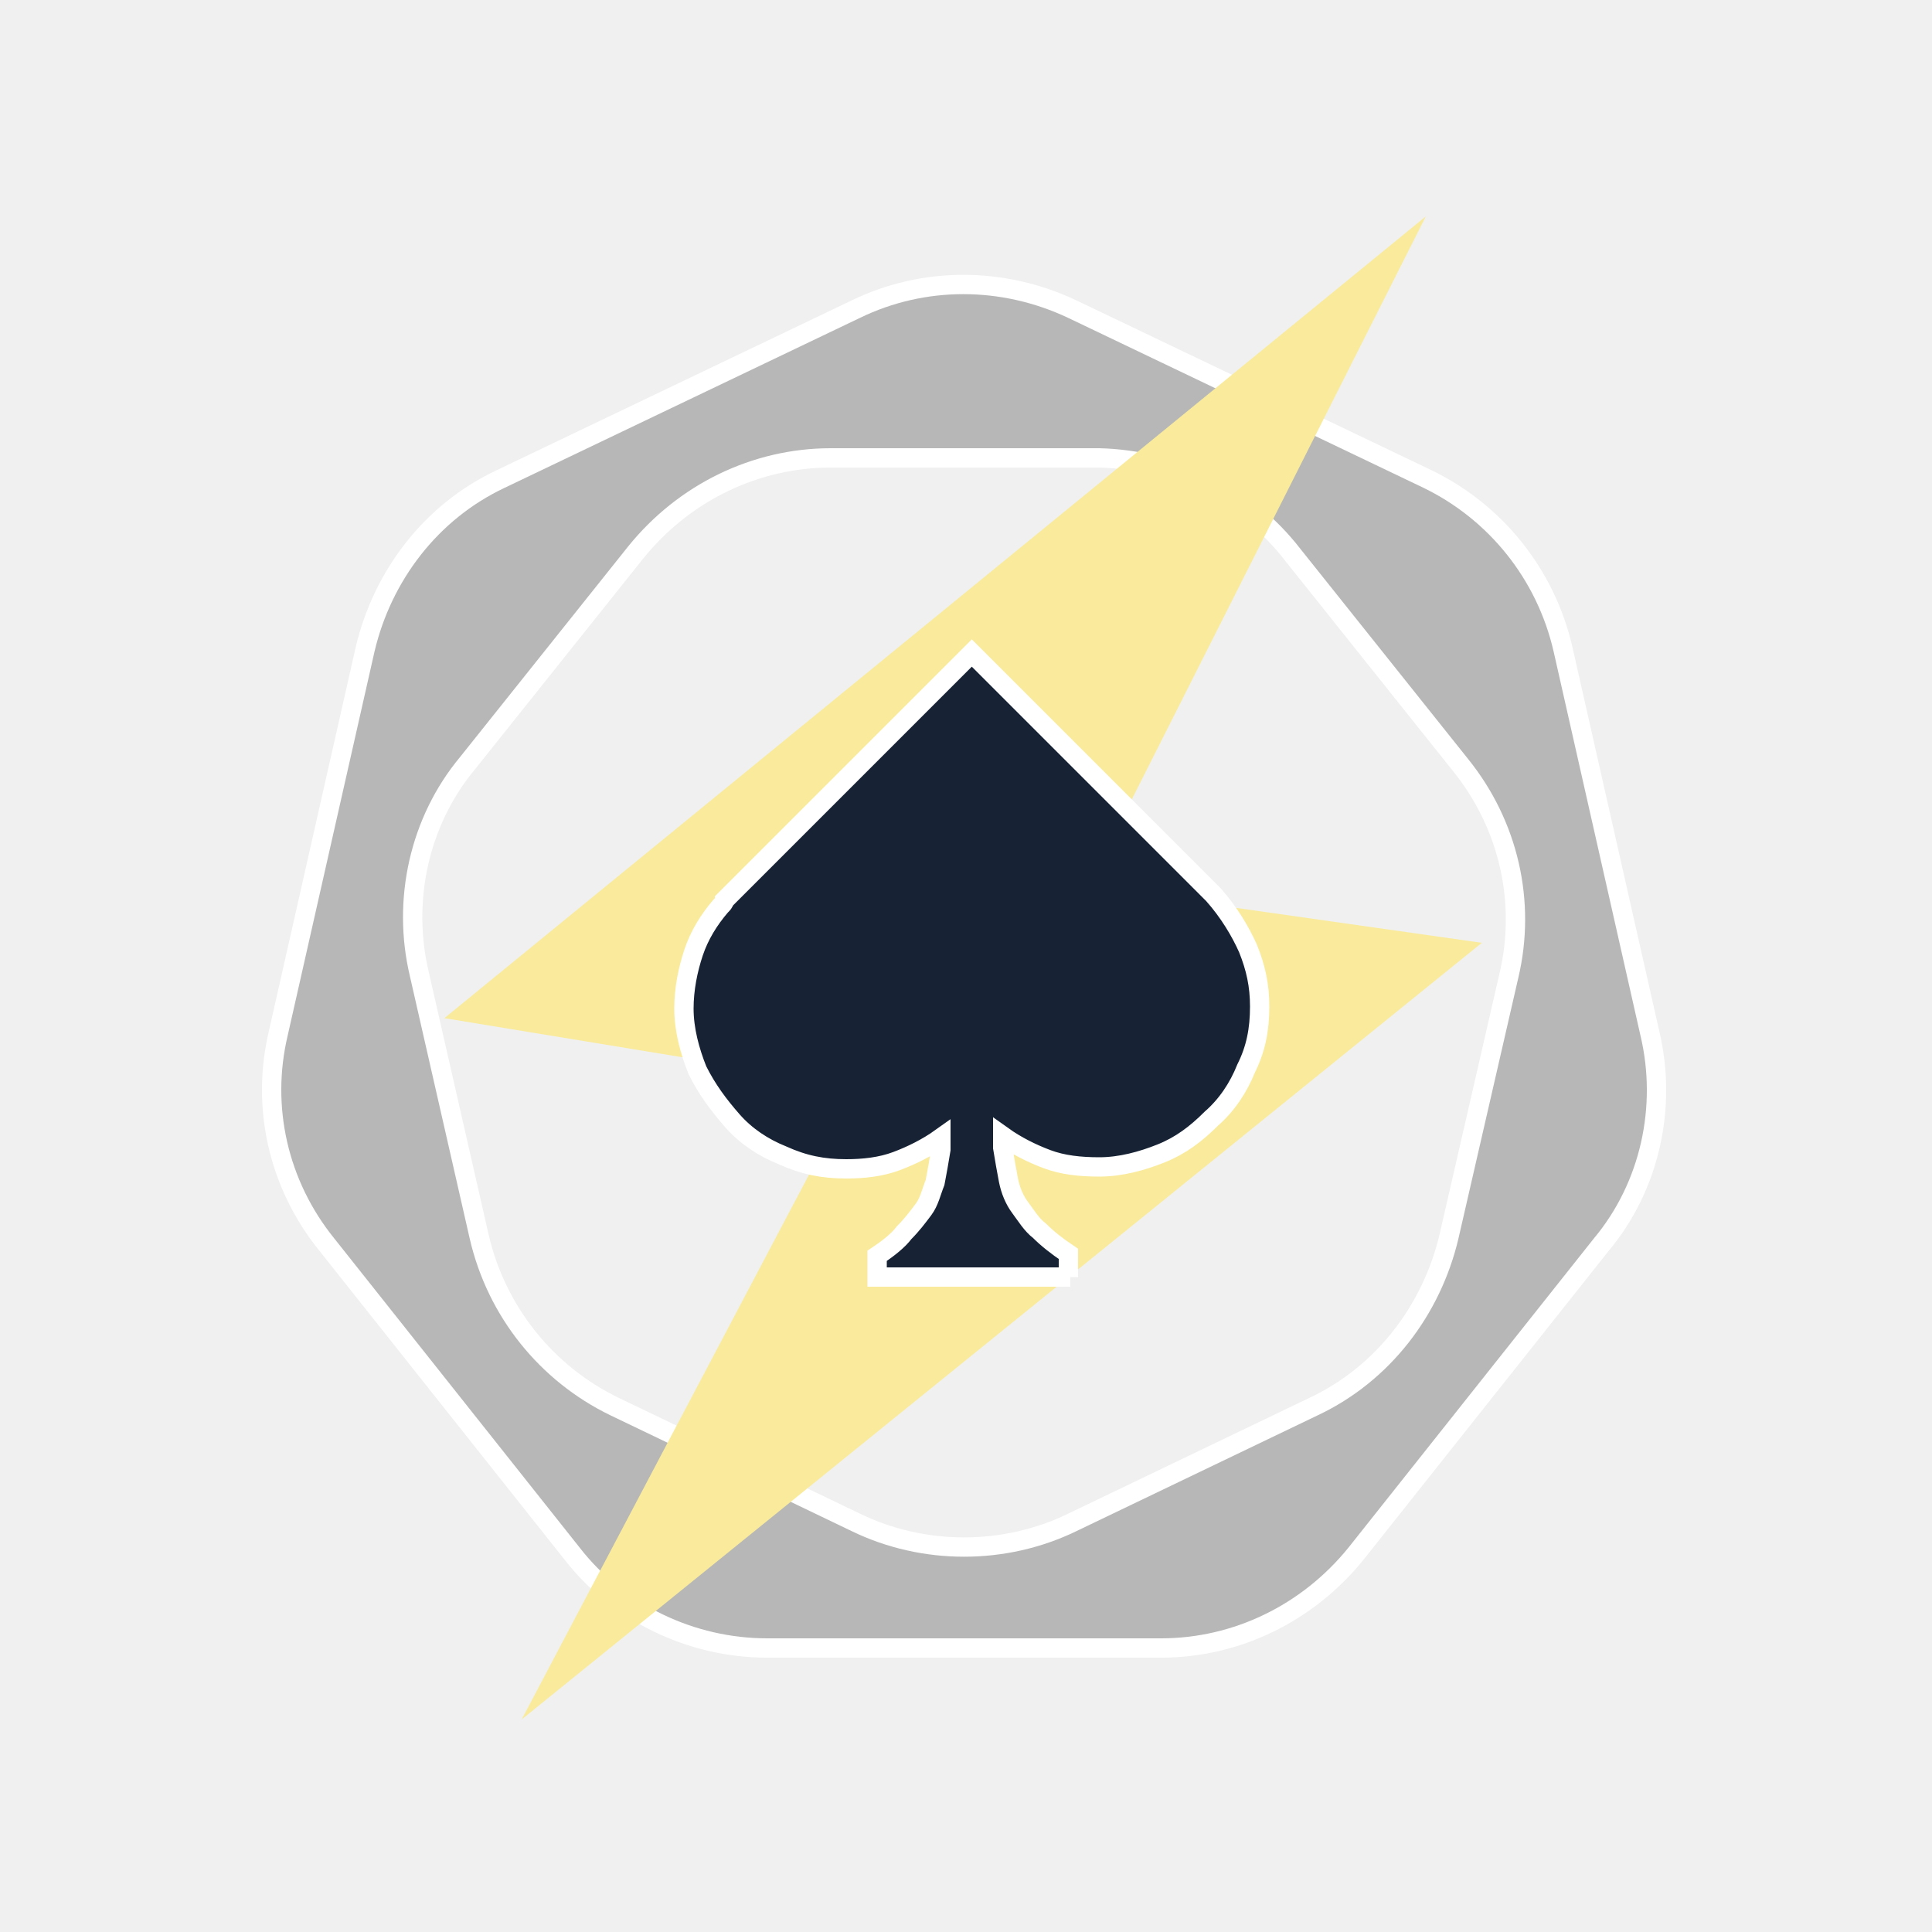
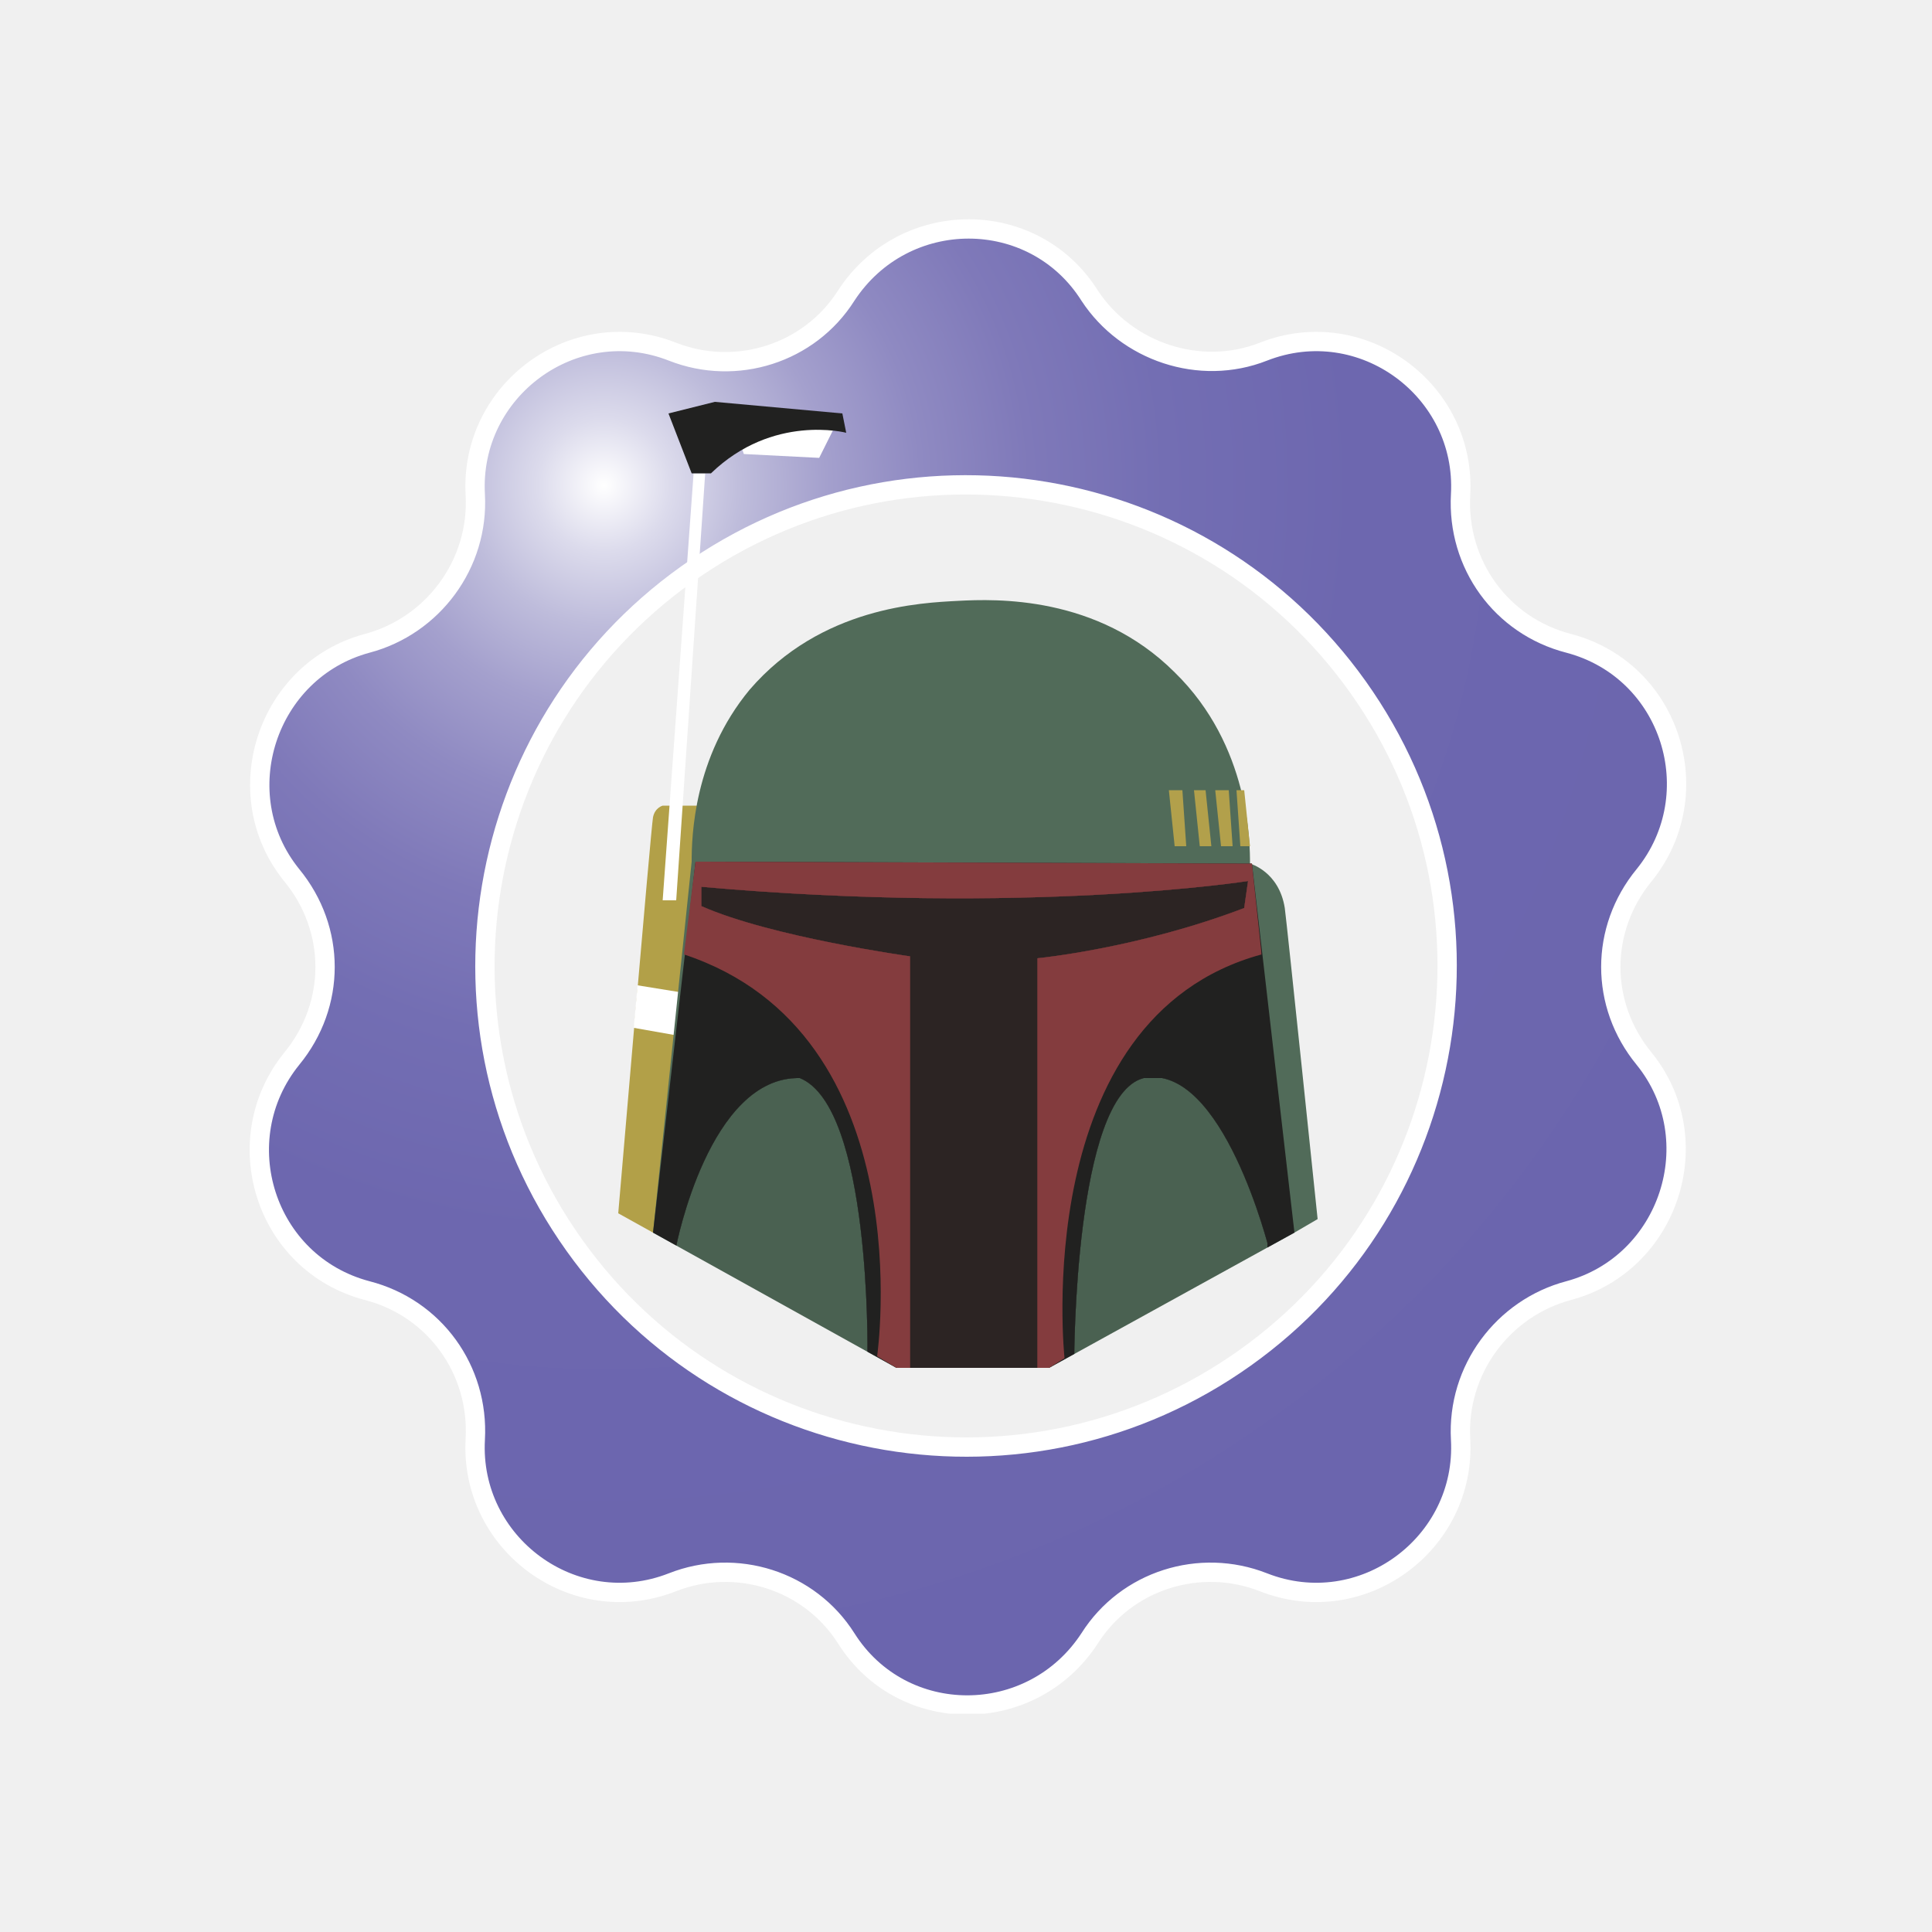
- <svg xmlns="http://www.w3.org/2000/svg" width="100" height="100" viewBox="0 0 100 100">
-   <style>.st0{fill:#243051;} .st1{opacity:0.24;} .st2{fill:none;stroke:#FFFFFF;stroke-miterlimit:10;} .st3{fill:#F9EB9B;} .st4{fill:#172335;stroke:#FFFFFF;stroke-miterlimit:10;}</style>
-   <path class="st1" d="M85.4 53.5l-4.5-19.9c-.9-3.8-3.4-7.1-7-8.8L55.5 16c-3.5-1.7-7.7-1.7-11.2 0l-18.4 8.8c-3.5 1.7-6.1 4.9-7 8.8l-4.5 19.9c-.9 3.8 0 7.9 2.5 10.9l12.7 15.9c2.5 3.1 6.2 4.9 10.1 4.9h20.4c3.9 0 7.7-1.8 10.1-4.9l12.7-15.9c2.4-3 3.3-7.1 2.5-10.9zm-7.3-3L75 64c-.9 3.8-3.4 7.1-7 8.8l-12.5 6c-3.5 1.7-7.7 1.7-11.2 0l-12.5-6c-3.5-1.7-6.1-4.9-7-8.8l-3.1-13.6c-.9-3.8 0-7.9 2.5-10.9l8.7-10.9c2.5-3.1 6.2-4.9 10.1-4.9h13.9c3.9 0 7.7 1.8 10.1 4.9l8.7 10.9c2.4 3.1 3.3 7.1 2.4 11z" />
-   <path class="st2" d="M55.5 16l18.4 8.8c3.5 1.7 6.1 4.9 7 8.8l4.5 19.9c.9 3.8 0 7.9-2.5 10.9l-12.7 16c-2.5 3.1-6.2 4.9-10.1 4.9H39.7c-3.9 0-7.7-1.8-10.1-4.9l-12.7-16c-2.5-3.1-3.4-7.1-2.5-10.9l4.5-19.9c.9-3.8 3.4-7.1 7-8.8L44.3 16c3.5-1.7 7.6-1.7 11.2 0z" />
-   <path class="st2" d="M66.9 28.7l8.7 10.9c2.5 3.1 3.4 7.1 2.5 10.9L75 64c-.9 3.8-3.4 7.1-7 8.8l-12.5 6c-3.5 1.7-7.7 1.7-11.2 0l-12.5-6c-3.5-1.7-6.1-4.9-7-8.8l-3.1-13.6c-.9-3.8 0-7.9 2.5-10.9l8.7-10.9c2.5-3.1 6.2-4.9 10.1-4.9h13.9c3.9.1 7.6 1.9 10 5z" />
-   <path class="st3" d="M73.8 11.2L23 52.7l21.3 3.5L27 89l49.7-40.2-20.4-2.9" />
-   <path class="st4" d="M55.4 66.1h-10V65c.6-.4 1.1-.8 1.4-1.2.4-.4.7-.8 1-1.2.3-.4.4-.9.6-1.4.1-.5.2-1.1.3-1.7v-.6c-.7.5-1.5.9-2.3 1.2-.8.3-1.7.4-2.6.4-1.2 0-2.2-.2-3.3-.7-1-.4-1.9-1-2.6-1.8-.7-.8-1.3-1.6-1.8-2.6-.4-1-.7-2.1-.7-3.2 0-1 .2-2 .5-2.9.3-.9.8-1.7 1.4-2.4.1-.1.2-.2.2-.3l.5-.5 1.2-1.2 2.2-2.2 3.6-3.6 5.3-5.3 5.3 5.3 3.5 3.5 2.1 2.1 1.1 1.1.4.4.1.1c.8.9 1.4 1.9 1.8 2.8.4 1 .6 1.9.6 3 0 1.2-.2 2.2-.7 3.2-.4 1-1 1.9-1.8 2.6-.8.8-1.6 1.4-2.6 1.8-1 .4-2.1.7-3.2.7-1 0-1.9-.1-2.7-.4-.8-.3-1.6-.7-2.3-1.2v.6c.1.6.2 1.2.3 1.7.1.5.3 1 .6 1.4s.6.9 1 1.2c.4.4.9.8 1.5 1.2v1.2z" />
+ <svg xmlns="http://www.w3.org/2000/svg" xmlns:xlink="http://www.w3.org/1999/xlink" width="100" height="100" viewBox="0 0 100 100">
+   <style>.st0{clip-path:url(#SVGID_2_);} .st1{clip-path:url(#SVGID_4_);} .st2{clip-path:url(#SVGID_6_);fill:url(#SVGID_7_);} .st3{clip-path:url(#SVGID_9_);fill:none;stroke:#FFFFFF;stroke-miterlimit:10;} .st4{clip-path:url(#SVGID_11_);fill:#B2A048;} .st5{clip-path:url(#SVGID_11_);fill:#FFFFFF;} .st6{clip-path:url(#SVGID_11_);fill:#212120;} .st7{clip-path:url(#SVGID_11_);fill:#516B59;} .st8{clip-path:url(#SVGID_11_);fill:#B2A04B;} .st9{filter:url(#Adobe_OpacityMaskFilter);} .st10{clip-path:url(#SVGID_11_);} .st11{enable-background:new ;} .st12{clip-path:url(#SVGID_14_);fill:#212120;} .st13{clip-path:url(#SVGID_11_);mask:url(#SVGID_12_);} .st14{clip-path:url(#SVGID_16_);fill:#212120;} .st15{filter:url(#Adobe_OpacityMaskFilter_1_);} .st16{clip-path:url(#SVGID_11_);fill:#231F20;} .st17{clip-path:url(#SVGID_11_);mask:url(#SVGID_17_);} .st18{clip-path:url(#SVGID_19_);fill:#843C3E;} .st19{clip-path:url(#SVGID_21_);} .st20{clip-path:url(#SVGID_23_);} .st21{clip-path:url(#SVGID_25_);fill:url(#SVGID_26_);} .st22{clip-path:url(#SVGID_28_);fill:none;stroke:#FFFFFF;stroke-miterlimit:10;} .st23{clip-path:url(#SVGID_30_);fill:#B2A048;} .st24{clip-path:url(#SVGID_30_);fill:#FFFFFF;} .st25{clip-path:url(#SVGID_30_);fill:#212120;} .st26{clip-path:url(#SVGID_30_);fill:#516B59;} .st27{clip-path:url(#SVGID_30_);fill:#B2A04B;} .st28{filter:url(#Adobe_OpacityMaskFilter_2_);} .st29{clip-path:url(#SVGID_30_);} .st30{clip-path:url(#SVGID_33_);fill:#212120;} .st31{clip-path:url(#SVGID_30_);mask:url(#SVGID_31_);} .st32{clip-path:url(#SVGID_35_);fill:#212120;} .st33{filter:url(#Adobe_OpacityMaskFilter_3_);} .st34{clip-path:url(#SVGID_30_);fill:#231F20;} .st35{clip-path:url(#SVGID_30_);mask:url(#SVGID_36_);} .st36{clip-path:url(#SVGID_38_);fill:#843C3E;}</style>
+   <g id="POWERUP_x5F_Boundy_Hunter_1_">
+     <defs>
+       <path id="SVGID_1_" d="M0 0h100v100H0z" />
+     </defs>
+     <clipPath id="SVGID_2_">
+       <use xlink:href="#SVGID_1_" overflow="visible" />
+     </clipPath>
+     <g class="st0">
+       <defs>
+         <path id="SVGID_3_" d="M0 0h100v100H0z" />
+       </defs>
+       <clipPath id="SVGID_4_">
+         <use xlink:href="#SVGID_3_" overflow="visible" />
+       </clipPath>
+       <g class="st1">
+         <defs>
+           <path id="SVGID_5_" d="M29.7 64.5c-8-11.2-5.4-26.8 5.8-34.8 11.2-8 26.8-5.4 34.8 5.8 8 11.2 5.4 26.8-5.8 34.8-4.4 3.1-9.4 4.6-14.4 4.6-7.9 0-15.5-3.6-20.4-10.4M44 15.2c-2 3-5.7 4.2-9 2.8-5.1-2-10.5 1.9-10.3 7.3.2 3.6-2.2 6.7-5.6 7.6-5.3 1.4-7.4 7.7-4 12 2.2 2.8 2.2 6.7-.1 9.5-3.5 4.2-1.5 10.6 3.8 12 3.4.9 5.7 4.2 5.5 7.7-.3 5.4 5 9.4 10.1 7.5 3.3-1.2 7.1 0 9 3 2.9 4.6 9.6 4.7 12.6.1 2-3 5.7-4.2 9-2.8 5.1 2 10.5-1.9 10.3-7.3-.2-3.6 2.2-6.7 5.6-7.6 5.3-1.4 7.4-7.7 4-12-2.2-2.8-2.2-6.7.1-9.5 3.5-4.2 1.5-10.6-3.8-12-3.4-.9-5.7-4.2-5.5-7.7.3-5.4-5-9.4-10.1-7.5-3.3 1.2-7.1 0-9-3-1.5-2.3-3.9-3.5-6.4-3.5-2.3 0-4.7 1.1-6.2 3.4" />
+         </defs>
+         <clipPath id="SVGID_6_">
+           <use xlink:href="#SVGID_5_" overflow="visible" />
+         </clipPath>
+         <radialGradient id="SVGID_7_" cx="1.054" cy="-1.054" r="1" gradientTransform="matrix(47.4546 47.4546 47.4546 -47.4546 30.9999 -75.2497)" gradientUnits="userSpaceOnUse">
+           <stop offset="0" stop-color="#FFF" />
+           <stop offset=".052" stop-color="#DCDBEC" />
+           <stop offset=".109" stop-color="#BEBCDB" />
+           <stop offset=".174" stop-color="#A4A0CD" />
+           <stop offset=".248" stop-color="#8F8AC2" />
+           <stop offset=".333" stop-color="#7F79B9" />
+           <stop offset=".439" stop-color="#736EB3" />
+           <stop offset=".588" stop-color="#6D67AF" />
+           <stop offset="1" stop-color="#6B65AE" />
+         </radialGradient>
+         <path class="st2" d="M50-26.8l77.3 77.4L50 127.9l-77.3-77.3z" />
+       </g>
+       <g class="st1">
+         <defs>
+           <path id="SVGID_8_" d="M12.8 11.3h74.5v77.4H12.8z" />
+         </defs>
+         <clipPath id="SVGID_9_">
+           <use xlink:href="#SVGID_8_" overflow="visible" />
+         </clipPath>
+         <path class="st3" d="M65.4 18.2c5.1-2 10.5 2 10.2 7.4-.2 3.6 2.1 6.8 5.6 7.7 5.3 1.4 7.3 7.8 3.9 12-2.3 2.8-2.3 6.7 0 9.5 3.4 4.2 1.3 10.6-3.9 12-3.4.9-5.8 4.1-5.6 7.7.3 5.4-5.1 9.4-10.2 7.4-3.3-1.3-7.1-.1-9 2.9-3 4.6-9.7 4.6-12.6 0-1.9-3-5.7-4.2-9-2.9-5.1 2-10.5-2-10.2-7.4.2-3.6-2.1-6.8-5.6-7.7-5.3-1.4-7.3-7.8-3.9-12 2.3-2.8 2.3-6.7 0-9.5-3.4-4.2-1.3-10.6 3.9-12 3.4-.9 5.8-4.1 5.6-7.7-.3-5.4 5.1-9.4 10.2-7.4 3.3 1.3 7.1.1 9-2.9 3-4.6 9.7-4.6 12.6 0 1.9 2.9 5.7 4.2 9 2.9z" />
+         <ellipse transform="matrix(0.8145 -0.5802 0.5802 0.8145 -19.7333 38.2829)" class="st3" cx="50" cy="50" rx="24.9" ry="24.9" />
+       </g>
+       <g class="st1">
+         <defs>
+           <path id="SVGID_10_" d="M0 0h100v100H0z" />
+         </defs>
+         <clipPath id="SVGID_11_">
+           <use xlink:href="#SVGID_10_" overflow="visible" />
+         </clipPath>
+         <path class="st4" d="M33.8 63.8l-1.8-1s1.7-20 1.8-20.5c.1-.5.5-.6.5-.6h2.9l-2.6 21.9-.8.2" />
+         <path class="st5" d="M33 51l3.7.6-.5 2.2-3.4-.6zM34.3 46.6l1.6-22.1h.6L35 46.6zM42.4 23.7l-3.9-.2-.4-1.2 5.3-.6z" />
+         <path class="st6" d="M34.6 21.4l2.4-.6 6.6.6.2 1s-3.8-1-7 2.1h-1l-1.2-3.1z" />
+         <path class="st7" d="M33.8 63.8l12.6 7h7.9l12.7-7 1.2-.7S66.6 47.7 66.5 47c-.3-1.9-1.8-2.3-1.8-2.3 0-1 0-6.1-3.9-9.9-4-4-9.3-3.8-11.2-3.7-1.9.1-7.1.3-10.8 4.6-2.9 3.5-3 7.6-3 8.9l-2 19.2z" />
+         <path class="st8" d="M60.5 40.9l.3 2.9h.6l-.2-2.9zM61.8 40.9l.3 2.9h.6l-.3-2.9zM62.9 40.9l.3 2.9h.6l-.2-2.9zM64.4 40.9H64l.2 2.9h.5z" />
+         <defs>
+           <filter id="Adobe_OpacityMaskFilter" filterUnits="userSpaceOnUse" x="33.8" y="44.6" width="33.2" height="26.2">
+             <feFlood result="back" flood-color="#fff" flood-opacity="1" />
+             <feBlend in="SourceGraphic" in2="back" />
+           </filter>
+         </defs>
+         <mask maskUnits="userSpaceOnUse" x="33.8" y="44.6" width="33.2" height="26.2" id="SVGID_12_">
+           <g class="st9">
+             <defs>
+               <path id="SVGID_13_" d="M35 55.8h30.6v14.6H35z" />
+             </defs>
+             <clipPath id="SVGID_14_" class="st10">
+               <use xlink:href="#SVGID_13_" overflow="visible" />
+             </clipPath>
+             <g class="st11">
+               <path class="st12" d="M35 64.5l9.9 5.6s.2-12.8-3.5-14.3c-4.7-.1-6.4 8.7-6.4 8.7M55.6 70.4l10.1-5.7s-2.4-9.7-6.5-8.9c-3.6.9-3.6 14.6-3.6 14.6" />
+             </g>
+           </g>
+         </mask>
+         <g class="st13">
+           <defs>
+             <path id="SVGID_15_" d="M33.8 44.6H67v26.2H33.8z" />
+           </defs>
+           <clipPath id="SVGID_16_">
+             <use xlink:href="#SVGID_15_" overflow="visible" />
+           </clipPath>
+           <path class="st14" d="M33.8 63.8l12.6 7h7.9l12.7-7-2.2-19.1-28.8-.1z" />
+         </g>
+         <defs>
+           <filter id="Adobe_OpacityMaskFilter_1_" filterUnits="userSpaceOnUse" x="35.4" y="44.6" width="29.9" height="26.2">
+             <feFlood result="back" flood-color="#fff" flood-opacity="1" />
+             <feBlend in="SourceGraphic" in2="back" />
+           </filter>
+         </defs>
+         <mask maskUnits="userSpaceOnUse" x="35.4" y="44.6" width="29.9" height="26.2" id="SVGID_17_">
+           <path class="st15 st11 st16" d="M47.1 70.9h6.6V49.6s5.2-.5 10.7-2.6l.2-1.4s-11.4 1.8-28.3.3v1c3.6 1.6 10.8 2.6 10.8 2.6v21.4z" />
+         </mask>
+         <g class="st17">
+           <defs>
+             <path id="SVGID_18_" d="M35.4 44.6h29.9v26.2H35.4z" />
+           </defs>
+           <clipPath id="SVGID_19_">
+             <use xlink:href="#SVGID_18_" overflow="visible" />
+           </clipPath>
+           <path class="st18" d="M45.4 70.2l1 .6h7.9l.8-.5s-1.9-17.6 10.2-20.9l-.5-4.7-28.8-.1-.6 4.8c12.4 4.1 10 20.8 10 20.8" />
+         </g>
+       </g>
+     </g>
+   </g>
</svg>
